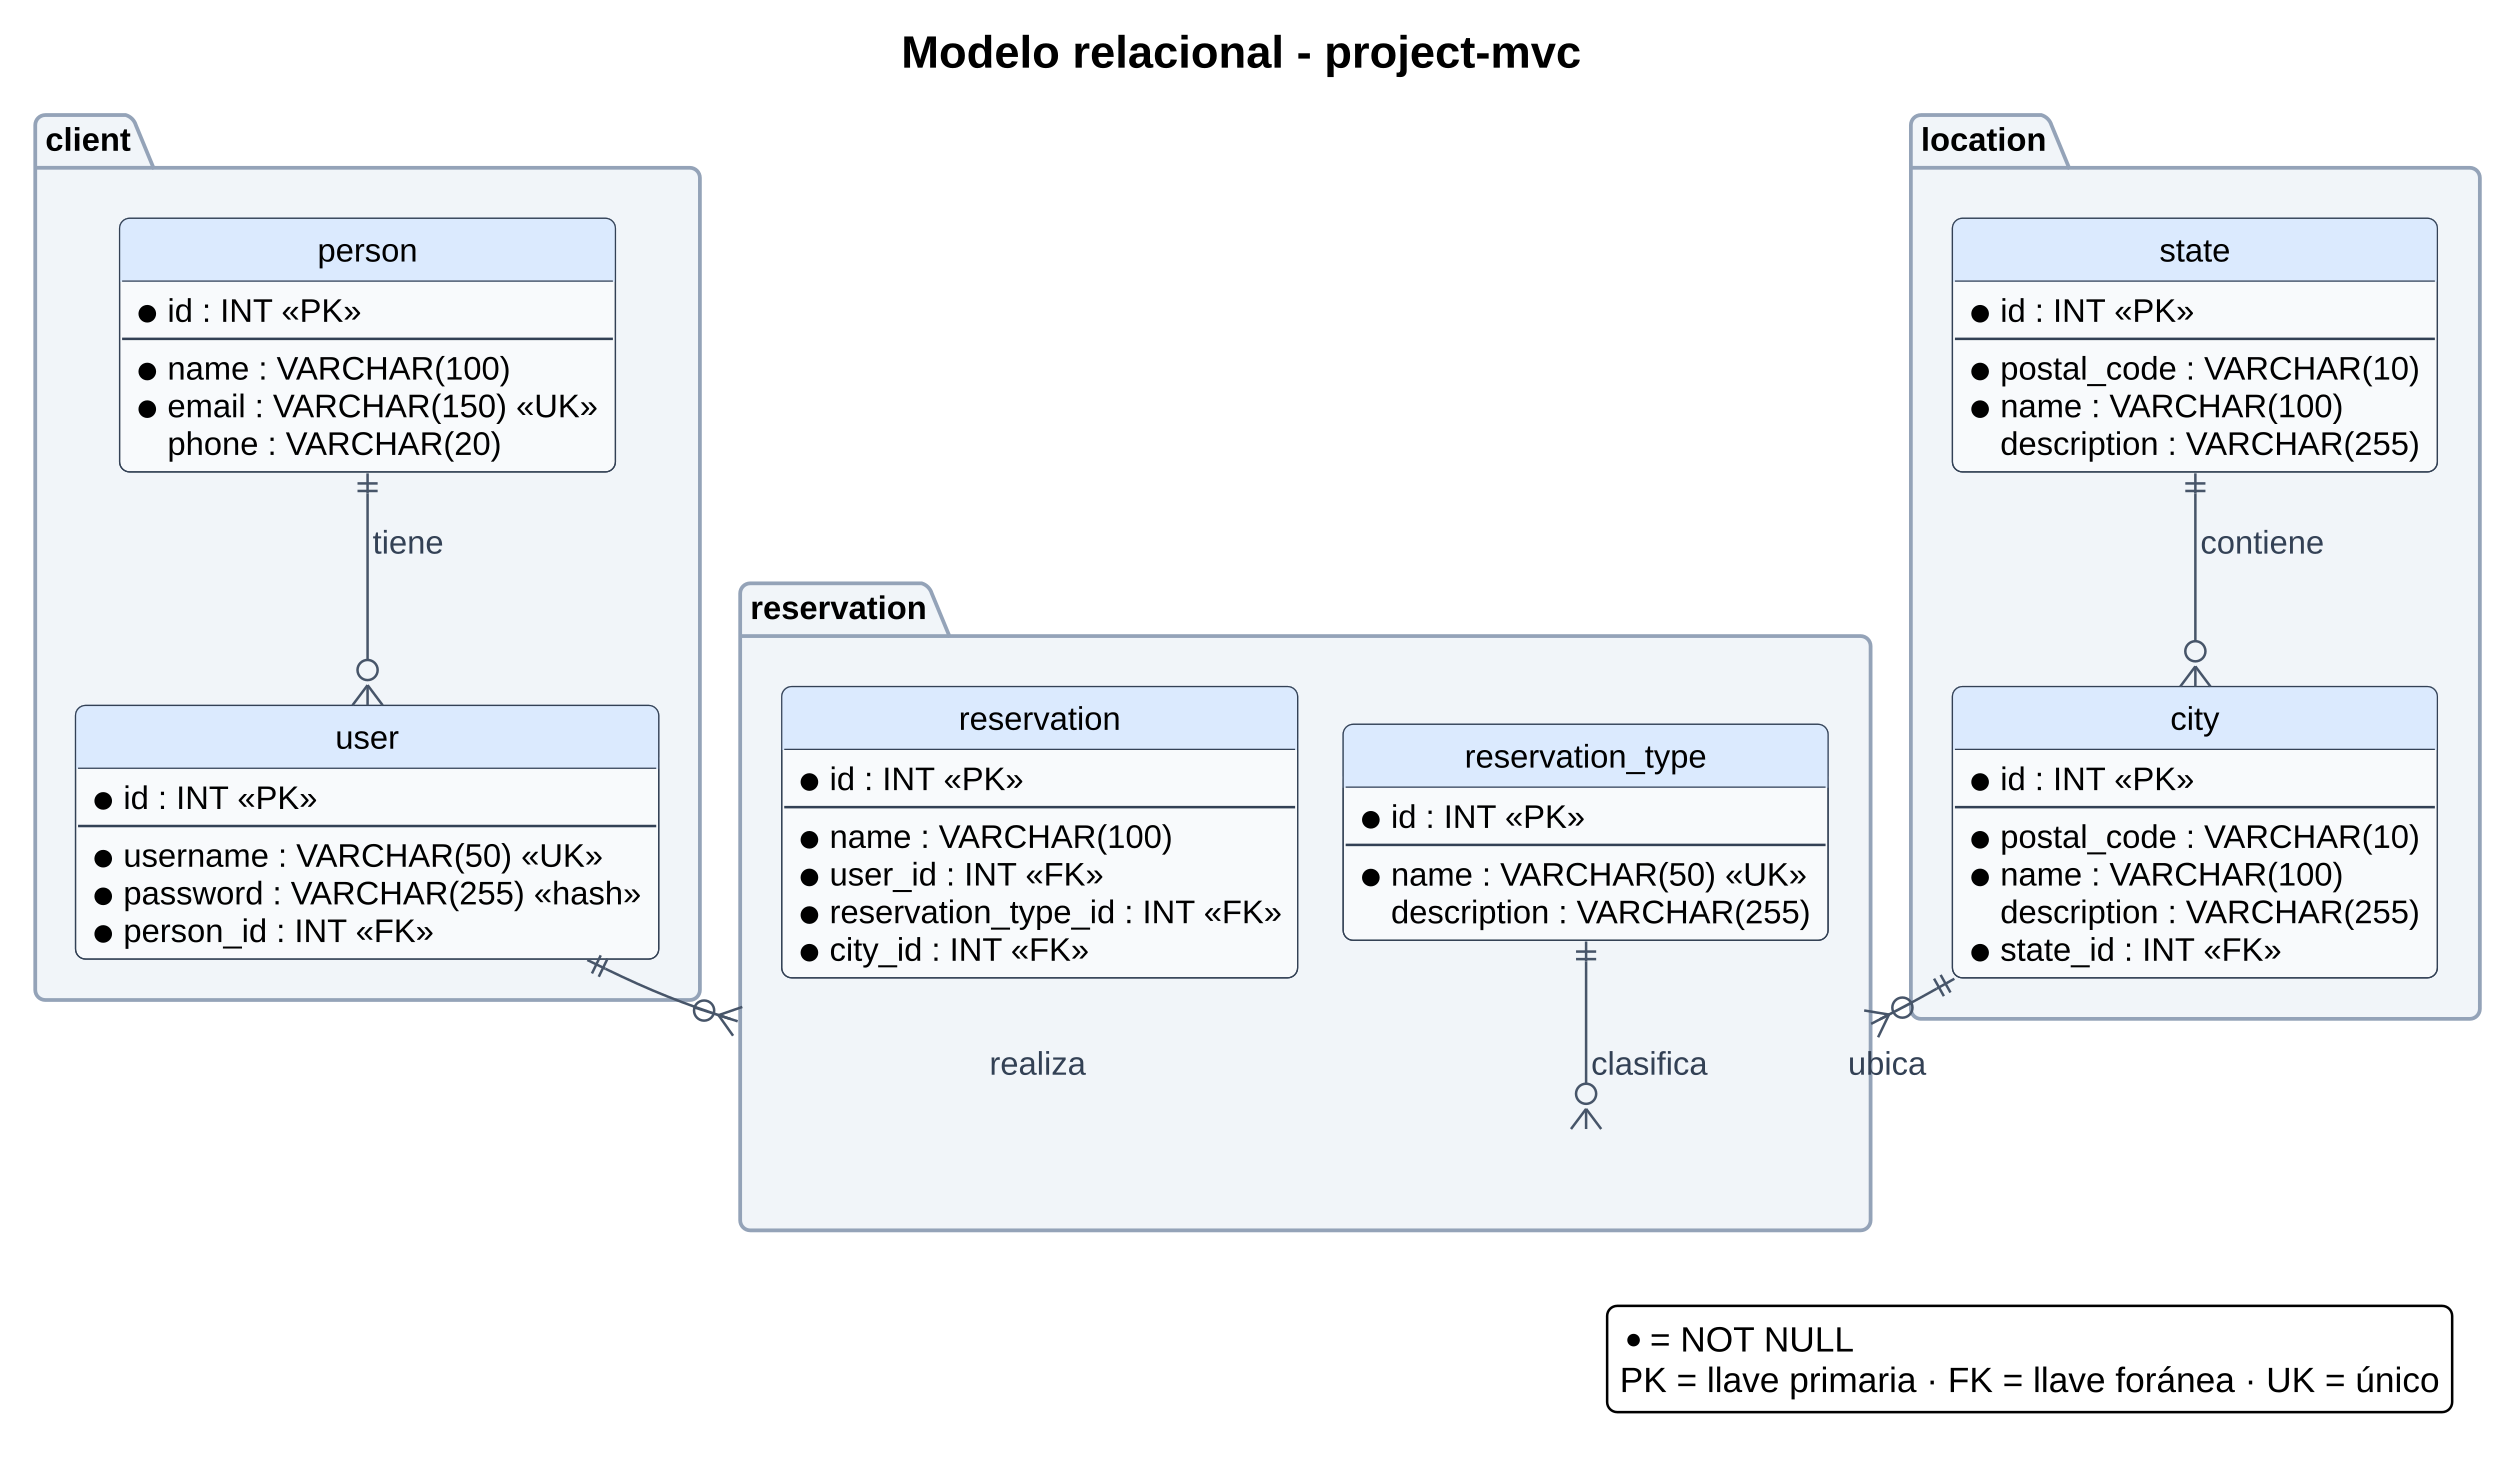
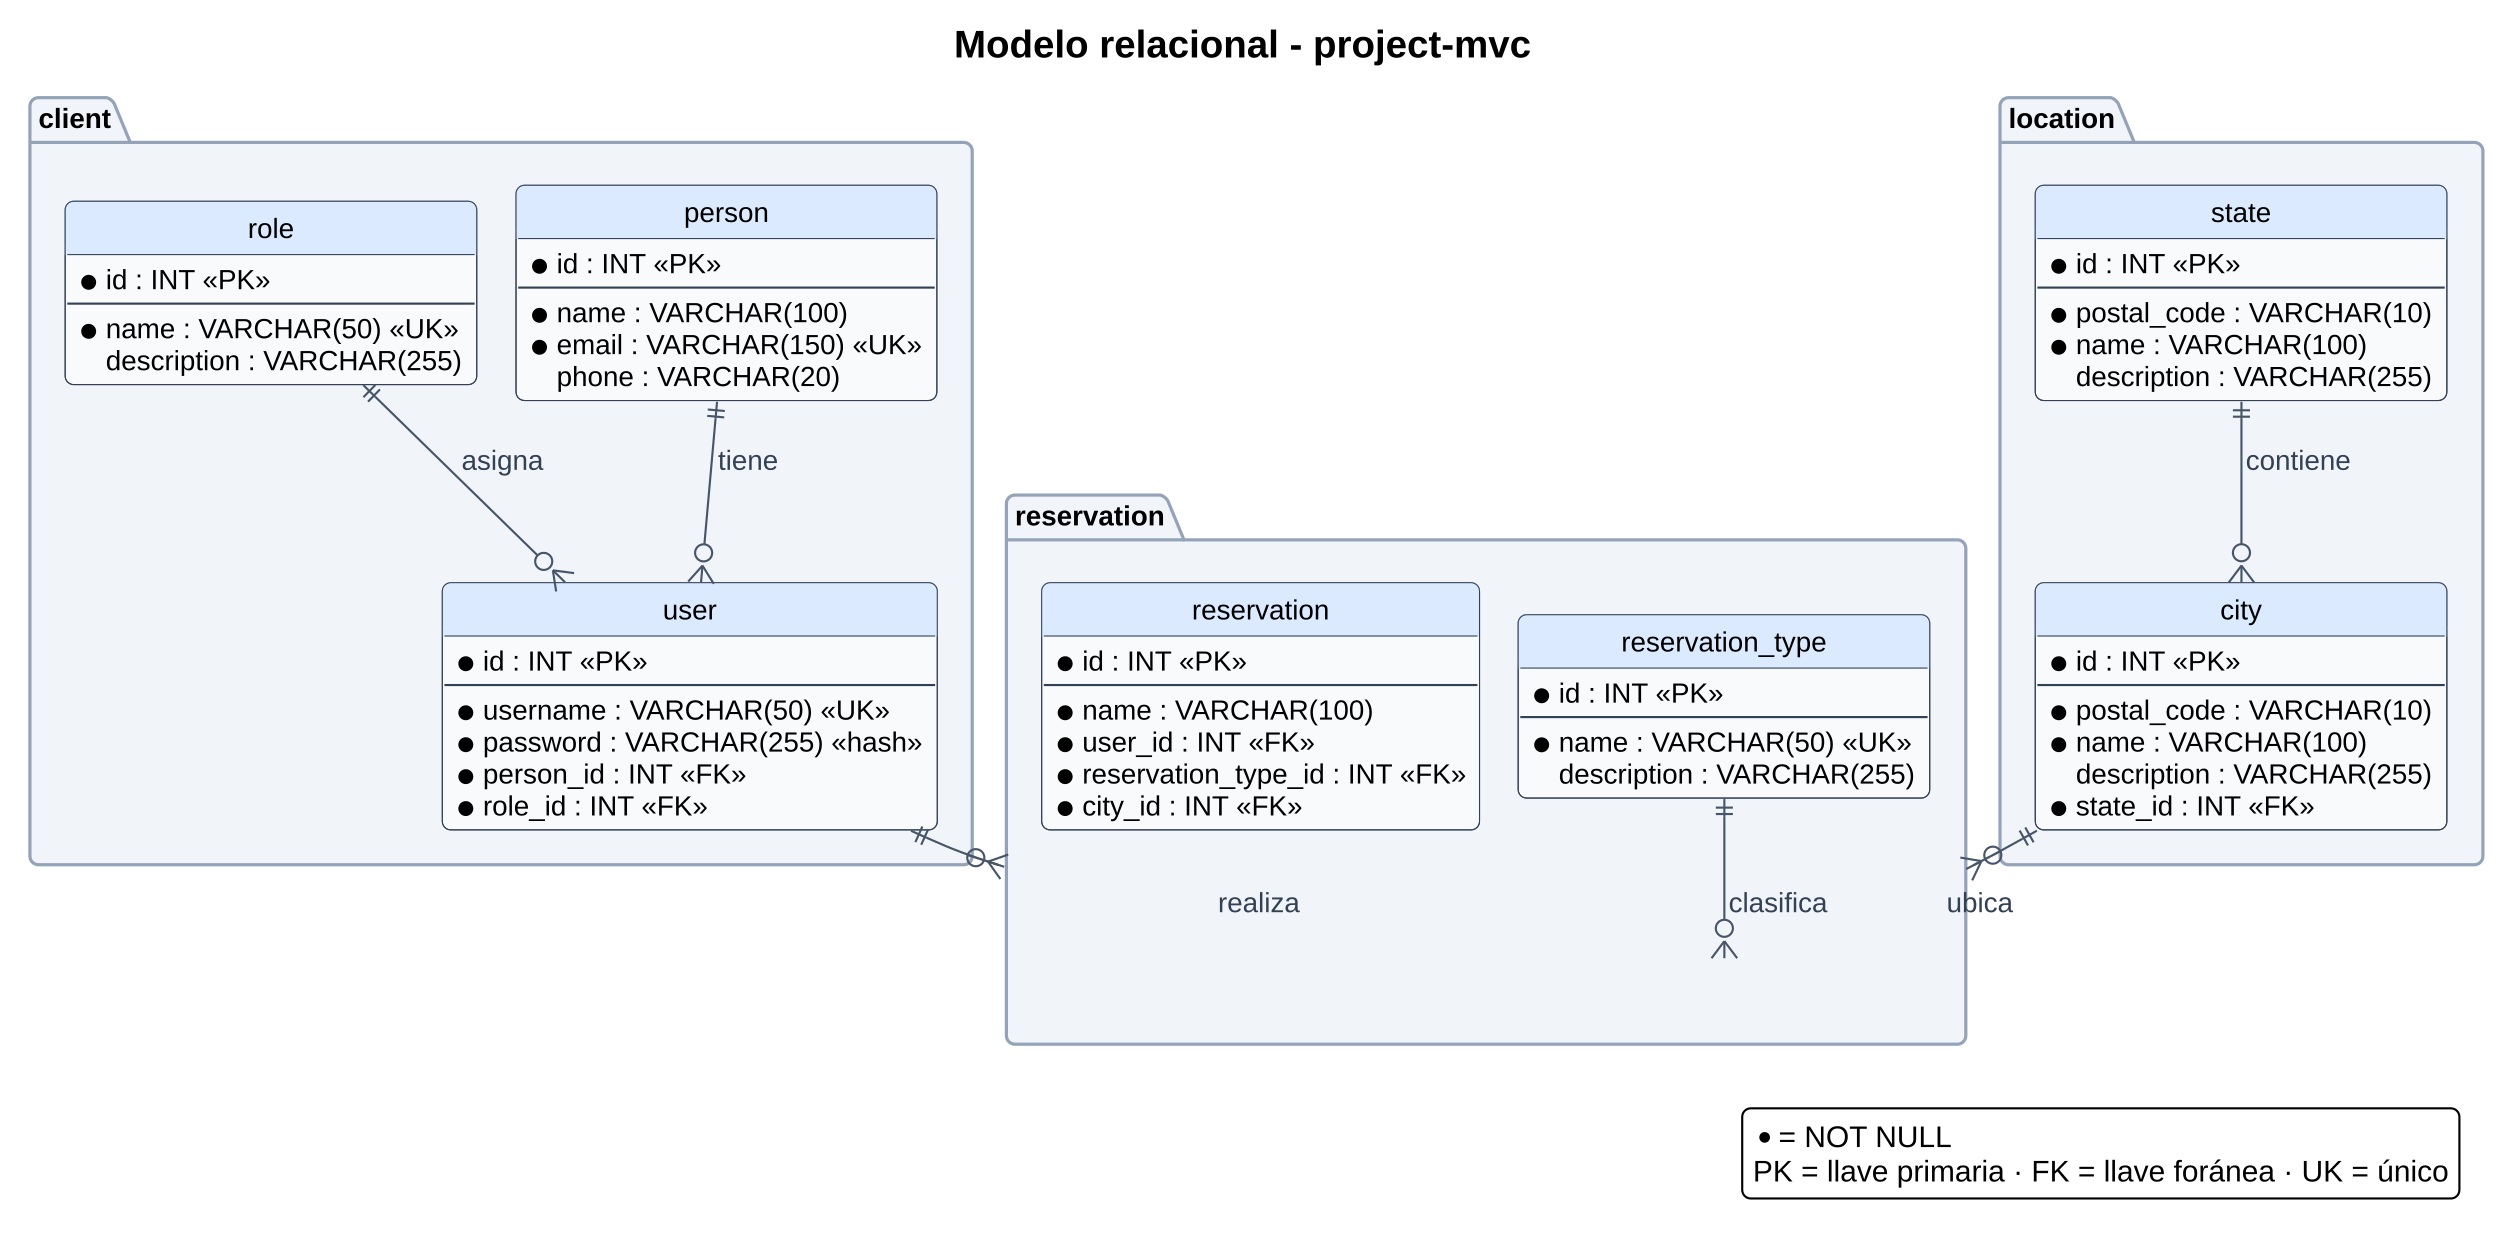
- <svg xmlns="http://www.w3.org/2000/svg" version="1.1" data-diagram-type="CLASS" style="width:993px;height:579px;background:#FFFFFF;" width="993px" height="579px" viewBox="0 0 993 579" zoomAndPan="magnify" preserveAspectRatio="none" contentStyleType="text/css">
+ <svg xmlns="http://www.w3.org/2000/svg" version="1.1" data-diagram-type="CLASS" style="width:1170px;height:579px;background:#FFFFFF;" width="1170px" height="579px" viewBox="0 0 1170 579" zoomAndPan="magnify" preserveAspectRatio="none" contentStyleType="text/css">
  <defs />
  <g font-family="sans-serif" lengthAdjust="spacing">
    <g class="title" data-source-line="2">
-       <text x="357.969" y="26.884" fill="#000" font-size="18" textLength="270.062" font-weight="700" font-family="Arial">Modelo relacional - project-mvc</text>
+       <text x="446.469" y="26.884" fill="#000" font-size="18" textLength="270.062" font-weight="700" font-family="Arial">Modelo relacional - project-mvc</text>
    </g>
    <g class="cluster" data-qualified-name="client" id="ent0001" data-source-line="6">
-       <path d="M18,45.698 L49.954,45.698 A6,6 0 0 1 53.954,49.698 L60.954,66.647 L274,66.647 A4,4 0 0 1 278,70.647 L278,393.198 A4,4 0 0 1 274,397.198 L18,397.198 A4,4 0 0 1 14,393.198 L14,49.698 A4,4 0 0 1 18,45.698" style="stroke:#94A3B8;stroke-width:1.5;" fill="#F1F5F9" />
+       <path d="M18,45.698 L49.954,45.698 A6,6 0 0 1 53.954,49.698 L60.954,66.647 L451,66.647 A4,4 0 0 1 455,70.647 L455,400.698 A4,4 0 0 1 451,404.698 L18,404.698 A4,4 0 0 1 14,400.698 L14,49.698 A4,4 0 0 1 18,45.698" style="stroke:#94A3B8;stroke-width:1.5;" fill="#F1F5F9" />
      <line x1="14" y1="66.647" x2="60.954" y2="66.647" style="stroke:#94A3B8;stroke-width:1.5;" />
      <text x="18" y="59.892" fill="#000" font-size="13" textLength="33.954" font-weight="700" font-family="Arial">client</text>
    </g>
-     <g class="cluster" data-qualified-name="reservation" id="ent0004" data-source-line="24">
-       <path d="M298,231.698 L366.091,231.698 A6,6 0 0 1 370.091,235.698 L377.091,252.647 L739,252.647 A4,4 0 0 1 743,256.647 L743,484.698 A4,4 0 0 1 739,488.698 L298,488.698 A4,4 0 0 1 294,484.698 L294,235.698 A4,4 0 0 1 298,231.698" style="stroke:#94A3B8;stroke-width:1.5;" fill="#F1F5F9" />
-       <line x1="294" y1="252.647" x2="377.091" y2="252.647" style="stroke:#94A3B8;stroke-width:1.5;" />
-       <text x="298" y="245.892" fill="#000" font-size="13" textLength="70.091" font-weight="700" font-family="Arial">reservation</text>
-     </g>
-     <g class="cluster" data-qualified-name="location" id="ent0007" data-source-line="42">
-       <path d="M763,45.698 L810.835,45.698 A6,6 0 0 1 814.835,49.698 L821.835,66.647 L981,66.647 A4,4 0 0 1 985,70.647 L985,400.698 A4,4 0 0 1 981,404.698 L763,404.698 A4,4 0 0 1 759,400.698 L759,49.698 A4,4 0 0 1 763,45.698" style="stroke:#94A3B8;stroke-width:1.5;" fill="#F1F5F9" />
-       <line x1="759" y1="66.647" x2="821.835" y2="66.647" style="stroke:#94A3B8;stroke-width:1.5;" />
-       <text x="763" y="59.892" fill="#000" font-size="13" textLength="49.835" font-weight="700" font-family="Arial">location</text>
+     <g class="cluster" data-qualified-name="reservation" id="ent0005" data-source-line="32">
+       <path d="M475,231.698 L543.091,231.698 A6,6 0 0 1 547.091,235.698 L554.091,252.647 L916,252.647 A4,4 0 0 1 920,256.647 L920,484.698 A4,4 0 0 1 916,488.698 L475,488.698 A4,4 0 0 1 471,484.698 L471,235.698 A4,4 0 0 1 475,231.698" style="stroke:#94A3B8;stroke-width:1.5;" fill="#F1F5F9" />
+       <line x1="471" y1="252.647" x2="554.091" y2="252.647" style="stroke:#94A3B8;stroke-width:1.5;" />
+       <text x="475" y="245.892" fill="#000" font-size="13" textLength="70.091" font-weight="700" font-family="Arial">reservation</text>
+     </g>
+     <g class="cluster" data-qualified-name="location" id="ent0008" data-source-line="50">
+       <path d="M940,45.698 L987.835,45.698 A6,6 0 0 1 991.835,49.698 L998.835,66.647 L1158,66.647 A4,4 0 0 1 1162,70.647 L1162,400.698 A4,4 0 0 1 1158,404.698 L940,404.698 A4,4 0 0 1 936,400.698 L936,49.698 A4,4 0 0 1 940,45.698" style="stroke:#94A3B8;stroke-width:1.5;" fill="#F1F5F9" />
+       <line x1="936" y1="66.647" x2="998.835" y2="66.647" style="stroke:#94A3B8;stroke-width:1.5;" />
+       <text x="940" y="59.892" fill="#000" font-size="13" textLength="49.835" font-weight="700" font-family="Arial">location</text>
    </g>
    <g class="entity" data-qualified-name="client.person" id="ent0002" data-source-line="7">
-       <rect x="47.5" y="86.698" width="196.945" height="100.744" fill="#F8FAFC" style="stroke:#334155;stroke-width:0.5;" rx="4" ry="4" />
-       <rect x="47.5" y="86.698" width="196.945" height="24.949" fill="#DBEAFE" style="stroke:#DBEAFE;stroke-width:0.5;" rx="4" ry="4" />
-       <rect x="47.5" y="107.647" width="196.945" height="4" fill="#DBEAFE" style="stroke:#DBEAFE;stroke-width:0.5;" />
-       <rect x="47.5" y="86.698" width="196.945" height="100.744" fill="none" style="stroke:#334155;stroke-width:0.5;" rx="4" ry="4" />
-       <text x="126.098" y="103.892" fill="#000" font-size="13" textLength="39.749" font-family="Arial">person</text>
-       <line x1="48.5" y1="111.647" x2="243.445" y2="111.647" style="stroke:#334155;stroke-width:0.5;" />
-       <g data-visibility-modifier="IE_MANDATORY">
-         <ellipse cx="58.5" cy="124.621" rx="3" ry="3" fill="#000" style="stroke:#000;stroke-width:1;" />
-       </g>
-       <text x="66.5" y="127.841" fill="#000" font-size="13" textLength="77.308" font-family="Arial">id : INT «PK»</text>
-       <line x1="48.5" y1="134.596" x2="243.445" y2="134.596" style="stroke:#334155;stroke-width:1;" />
-       <g data-visibility-modifier="IE_MANDATORY">
-         <ellipse cx="58.5" cy="147.57" rx="3" ry="3" fill="#000" style="stroke:#000;stroke-width:1;" />
-       </g>
-       <text x="66.5" y="150.79" fill="#000" font-size="13" textLength="137.268" font-family="Arial">name : VARCHAR(100)</text>
-       <g data-visibility-modifier="IE_MANDATORY">
-         <ellipse cx="58.5" cy="162.519" rx="3" ry="3" fill="#000" style="stroke:#000;stroke-width:1;" />
-       </g>
-       <text x="66.5" y="165.738" fill="#000" font-size="13" textLength="171.945" font-family="Arial">email : VARCHAR(150) «UK»</text>
-       <text x="66.5" y="180.687" fill="#000" font-size="13" textLength="133.669" font-family="Arial">phone : VARCHAR(20)</text>
-     </g>
-     <g class="entity" data-qualified-name="client.user" id="ent0003" data-source-line="15">
-       <rect x="30" y="280.198" width="231.648" height="100.744" fill="#F8FAFC" style="stroke:#334155;stroke-width:0.5;" rx="4" ry="4" />
-       <rect x="30" y="280.198" width="231.648" height="24.949" fill="#DBEAFE" style="stroke:#DBEAFE;stroke-width:0.5;" rx="4" ry="4" />
-       <rect x="30" y="301.147" width="231.648" height="4" fill="#DBEAFE" style="stroke:#DBEAFE;stroke-width:0.5;" />
-       <rect x="30" y="280.198" width="231.648" height="100.744" fill="none" style="stroke:#334155;stroke-width:0.5;" rx="4" ry="4" />
-       <text x="133.179" y="297.392" fill="#000" font-size="13" textLength="25.289" font-family="Arial">user</text>
-       <line x1="31" y1="305.147" x2="260.648" y2="305.147" style="stroke:#334155;stroke-width:0.5;" />
-       <g data-visibility-modifier="IE_MANDATORY">
-         <ellipse cx="41" cy="318.121" rx="3" ry="3" fill="#000" style="stroke:#000;stroke-width:1;" />
-       </g>
-       <text x="49" y="321.341" fill="#000" font-size="13" textLength="77.308" font-family="Arial">id : INT «PK»</text>
-       <line x1="31" y1="328.096" x2="260.648" y2="328.096" style="stroke:#334155;stroke-width:1;" />
-       <g data-visibility-modifier="IE_MANDATORY">
-         <ellipse cx="41" cy="341.07" rx="3" ry="3" fill="#000" style="stroke:#000;stroke-width:1;" />
-       </g>
-       <text x="49" y="344.29" fill="#000" font-size="13" textLength="191.458" font-family="Arial">username : VARCHAR(50) «UK»</text>
-       <g data-visibility-modifier="IE_MANDATORY">
-         <ellipse cx="41" cy="356.019" rx="3" ry="3" fill="#000" style="stroke:#000;stroke-width:1;" />
-       </g>
-       <text x="49" y="359.238" fill="#000" font-size="13" textLength="206.648" font-family="Arial">password : VARCHAR(255) «hash»</text>
-       <g data-visibility-modifier="IE_MANDATORY">
-         <ellipse cx="41" cy="370.968" rx="3" ry="3" fill="#000" style="stroke:#000;stroke-width:1;" />
-       </g>
-       <text x="49" y="374.187" fill="#000" font-size="13" textLength="123.557" font-family="Arial">person_id : INT «FK»</text>
-     </g>
-     <g class="entity" data-qualified-name="reservation.reservation_type" id="ent0005" data-source-line="25">
-       <rect x="533.5" y="287.698" width="192.616" height="85.795" fill="#F8FAFC" style="stroke:#334155;stroke-width:0.5;" rx="4" ry="4" />
-       <rect x="533.5" y="287.698" width="192.616" height="24.949" fill="#DBEAFE" style="stroke:#DBEAFE;stroke-width:0.5;" rx="4" ry="4" />
-       <rect x="533.5" y="308.647" width="192.616" height="4" fill="#DBEAFE" style="stroke:#DBEAFE;stroke-width:0.5;" />
-       <rect x="533.5" y="287.698" width="192.616" height="85.795" fill="none" style="stroke:#334155;stroke-width:0.5;" rx="4" ry="4" />
-       <text x="581.753" y="304.892" fill="#000" font-size="13" textLength="96.11" font-family="Arial">reservation_type</text>
-       <line x1="534.5" y1="312.647" x2="725.116" y2="312.647" style="stroke:#334155;stroke-width:0.5;" />
-       <g data-visibility-modifier="IE_MANDATORY">
-         <ellipse cx="544.5" cy="325.621" rx="3" ry="3" fill="#000" style="stroke:#000;stroke-width:1;" />
-       </g>
-       <text x="552.5" y="328.841" fill="#000" font-size="13" textLength="77.308" font-family="Arial">id : INT «PK»</text>
-       <line x1="534.5" y1="335.596" x2="725.116" y2="335.596" style="stroke:#334155;stroke-width:1;" />
-       <g data-visibility-modifier="IE_MANDATORY">
-         <ellipse cx="544.5" cy="348.57" rx="3" ry="3" fill="#000" style="stroke:#000;stroke-width:1;" />
-       </g>
-       <text x="552.5" y="351.79" fill="#000" font-size="13" textLength="166.169" font-family="Arial">name : VARCHAR(50) «UK»</text>
-       <text x="552.5" y="366.738" fill="#000" font-size="13" textLength="167.616" font-family="Arial">description : VARCHAR(255)</text>
-     </g>
-     <g class="entity" data-qualified-name="reservation.reservation" id="ent0006" data-source-line="32">
-       <rect x="310.5" y="272.698" width="204.918" height="115.692" fill="#F8FAFC" style="stroke:#334155;stroke-width:0.5;" rx="4" ry="4" />
-       <rect x="310.5" y="272.698" width="204.918" height="24.949" fill="#DBEAFE" style="stroke:#DBEAFE;stroke-width:0.5;" rx="4" ry="4" />
-       <rect x="310.5" y="293.647" width="204.918" height="4" fill="#DBEAFE" style="stroke:#DBEAFE;stroke-width:0.5;" />
-       <rect x="310.5" y="272.698" width="204.918" height="115.692" fill="none" style="stroke:#334155;stroke-width:0.5;" rx="4" ry="4" />
-       <text x="380.805" y="289.892" fill="#000" font-size="13" textLength="64.308" font-family="Arial">reservation</text>
-       <line x1="311.5" y1="297.647" x2="514.418" y2="297.647" style="stroke:#334155;stroke-width:0.5;" />
-       <g data-visibility-modifier="IE_MANDATORY">
-         <ellipse cx="321.5" cy="310.621" rx="3" ry="3" fill="#000" style="stroke:#000;stroke-width:1;" />
-       </g>
-       <text x="329.5" y="313.841" fill="#000" font-size="13" textLength="77.308" font-family="Arial">id : INT «PK»</text>
-       <line x1="311.5" y1="320.596" x2="514.418" y2="320.596" style="stroke:#334155;stroke-width:1;" />
-       <g data-visibility-modifier="IE_MANDATORY">
-         <ellipse cx="321.5" cy="333.57" rx="3" ry="3" fill="#000" style="stroke:#000;stroke-width:1;" />
-       </g>
-       <text x="329.5" y="336.79" fill="#000" font-size="13" textLength="137.268" font-family="Arial">name : VARCHAR(100)</text>
-       <g data-visibility-modifier="IE_MANDATORY">
-         <ellipse cx="321.5" cy="348.519" rx="3" ry="3" fill="#000" style="stroke:#000;stroke-width:1;" />
-       </g>
-       <text x="329.5" y="351.738" fill="#000" font-size="13" textLength="109.097" font-family="Arial">user_id : INT «FK»</text>
-       <g data-visibility-modifier="IE_MANDATORY">
-         <ellipse cx="321.5" cy="363.468" rx="3" ry="3" fill="#000" style="stroke:#000;stroke-width:1;" />
-       </g>
-       <text x="329.5" y="366.687" fill="#000" font-size="13" textLength="179.918" font-family="Arial">reservation_type_id : INT «FK»</text>
-       <g data-visibility-modifier="IE_MANDATORY">
-         <ellipse cx="321.5" cy="378.416" rx="3" ry="3" fill="#000" style="stroke:#000;stroke-width:1;" />
-       </g>
-       <text x="329.5" y="381.636" fill="#000" font-size="13" textLength="103.308" font-family="Arial">city_id : INT «FK»</text>
-     </g>
-     <g class="entity" data-qualified-name="location.state" id="ent0008" data-source-line="43">
-       <rect x="775.5" y="86.698" width="192.629" height="100.744" fill="#F8FAFC" style="stroke:#334155;stroke-width:0.5;" rx="4" ry="4" />
-       <rect x="775.5" y="86.698" width="192.629" height="24.949" fill="#DBEAFE" style="stroke:#DBEAFE;stroke-width:0.5;" rx="4" ry="4" />
-       <rect x="775.5" y="107.647" width="192.629" height="4" fill="#DBEAFE" style="stroke:#DBEAFE;stroke-width:0.5;" />
-       <rect x="775.5" y="86.698" width="192.629" height="100.744" fill="none" style="stroke:#334155;stroke-width:0.5;" rx="4" ry="4" />
-       <text x="857.723" y="103.892" fill="#000" font-size="13" textLength="28.184" font-family="Arial">state</text>
-       <line x1="776.5" y1="111.647" x2="967.129" y2="111.647" style="stroke:#334155;stroke-width:0.5;" />
-       <g data-visibility-modifier="IE_MANDATORY">
-         <ellipse cx="786.5" cy="124.621" rx="3" ry="3" fill="#000" style="stroke:#000;stroke-width:1;" />
-       </g>
-       <text x="794.5" y="127.841" fill="#000" font-size="13" textLength="77.308" font-family="Arial">id : INT «PK»</text>
-       <line x1="776.5" y1="134.596" x2="967.129" y2="134.596" style="stroke:#334155;stroke-width:1;" />
-       <g data-visibility-modifier="IE_MANDATORY">
-         <ellipse cx="786.5" cy="147.57" rx="3" ry="3" fill="#000" style="stroke:#000;stroke-width:1;" />
-       </g>
-       <text x="794.5" y="150.79" fill="#000" font-size="13" textLength="167.629" font-family="Arial">postal_code : VARCHAR(10)</text>
-       <g data-visibility-modifier="IE_MANDATORY">
-         <ellipse cx="786.5" cy="162.519" rx="3" ry="3" fill="#000" style="stroke:#000;stroke-width:1;" />
-       </g>
-       <text x="794.5" y="165.738" fill="#000" font-size="13" textLength="137.268" font-family="Arial">name : VARCHAR(100)</text>
-       <text x="794.5" y="180.687" fill="#000" font-size="13" textLength="167.616" font-family="Arial">description : VARCHAR(255)</text>
-     </g>
-     <g class="entity" data-qualified-name="location.city" id="ent0009" data-source-line="51">
-       <rect x="775.5" y="272.698" width="192.629" height="115.692" fill="#F8FAFC" style="stroke:#334155;stroke-width:0.5;" rx="4" ry="4" />
-       <rect x="775.5" y="272.698" width="192.629" height="24.949" fill="#DBEAFE" style="stroke:#DBEAFE;stroke-width:0.5;" rx="4" ry="4" />
-       <rect x="775.5" y="293.647" width="192.629" height="4" fill="#DBEAFE" style="stroke:#DBEAFE;stroke-width:0.5;" />
-       <rect x="775.5" y="272.698" width="192.629" height="115.692" fill="none" style="stroke:#334155;stroke-width:0.5;" rx="4" ry="4" />
-       <text x="862.064" y="289.892" fill="#000" font-size="13" textLength="19.5" font-family="Arial">city</text>
-       <line x1="776.5" y1="297.647" x2="967.129" y2="297.647" style="stroke:#334155;stroke-width:0.5;" />
-       <g data-visibility-modifier="IE_MANDATORY">
-         <ellipse cx="786.5" cy="310.621" rx="3" ry="3" fill="#000" style="stroke:#000;stroke-width:1;" />
-       </g>
-       <text x="794.5" y="313.841" fill="#000" font-size="13" textLength="77.308" font-family="Arial">id : INT «PK»</text>
-       <line x1="776.5" y1="320.596" x2="967.129" y2="320.596" style="stroke:#334155;stroke-width:1;" />
-       <g data-visibility-modifier="IE_MANDATORY">
-         <ellipse cx="786.5" cy="333.57" rx="3" ry="3" fill="#000" style="stroke:#000;stroke-width:1;" />
-       </g>
-       <text x="794.5" y="336.79" fill="#000" font-size="13" textLength="167.629" font-family="Arial">postal_code : VARCHAR(10)</text>
-       <g data-visibility-modifier="IE_MANDATORY">
-         <ellipse cx="786.5" cy="348.519" rx="3" ry="3" fill="#000" style="stroke:#000;stroke-width:1;" />
-       </g>
-       <text x="794.5" y="351.738" fill="#000" font-size="13" textLength="137.268" font-family="Arial">name : VARCHAR(100)</text>
-       <text x="794.5" y="366.687" fill="#000" font-size="13" textLength="167.616" font-family="Arial">description : VARCHAR(255)</text>
-       <g data-visibility-modifier="IE_MANDATORY">
-         <ellipse cx="786.5" cy="378.416" rx="3" ry="3" fill="#000" style="stroke:#000;stroke-width:1;" />
-       </g>
-       <text x="794.5" y="381.636" fill="#000" font-size="13" textLength="111.992" font-family="Arial">state_id : INT «FK»</text>
-     </g>
-     <g class="link" data-entity-1="ent0002" data-entity-2="ent0003" id="lnk10" data-link-type="crowfoot">
-       <line x1="142" y1="192.013" x2="150" y2="192.013" style="stroke:#475569;stroke-width:1;" />
-       <line x1="142" y1="195.013" x2="150" y2="195.013" style="stroke:#475569;stroke-width:1;" />
-       <line x1="146" y1="196.013" x2="146" y2="188.013" style="stroke:#475569;stroke-width:1;" />
-       <line x1="146" y1="272.133" x2="152" y2="280.133" style="stroke:#475569;stroke-width:1;" />
-       <line x1="146" y1="272.133" x2="140" y2="280.133" style="stroke:#475569;stroke-width:1;" />
-       <line x1="146" y1="272.133" x2="146" y2="280.133" style="stroke:#475569;stroke-width:1;" />
-       <ellipse cx="146" cy="266.133" rx="4" ry="4" fill="none" style="stroke:#475569;stroke-width:1;" />
-       <path d="M146,196.013 C146,224.383 146,233.804 146,262.133" style="stroke:#475569;stroke-width:1;" fill="none" />
-       <text x="148" y="219.892" fill="#334155" font-size="13" textLength="28.19" font-family="Arial">tiene</text>
-     </g>
-     <g class="link" data-entity-1="ent0003" data-entity-2="ent0004" id="lnk11" data-link-type="crowfoot">
-       <line x1="235.126" y1="386.658" x2="238.612" y2="379.457" style="stroke:#475569;stroke-width:1;" />
-       <line x1="237.826" y1="387.965" x2="241.312" y2="380.765" style="stroke:#475569;stroke-width:1;" />
-       <line x1="240.469" y1="384.801" x2="233.269" y2="381.314" style="stroke:#475569;stroke-width:1;" />
-       <line x1="285.387" y1="403.228" x2="294.836" y2="399.955" style="stroke:#475569;stroke-width:1;" />
-       <line x1="285.387" y1="403.228" x2="291.174" y2="411.383" style="stroke:#475569;stroke-width:1;" />
-       <line x1="285.387" y1="403.228" x2="293.005" y2="405.669" style="stroke:#475569;stroke-width:1;" />
-       <ellipse cx="279.673" cy="401.397" rx="4" ry="4" fill="none" style="stroke:#475569;stroke-width:1;" />
-       <path d="M240.469,384.801 C258.775,393.664 271.077,398.537 290,404.698 C290.999,405.024 274.86,399.855 275.864,400.177" style="stroke:#475569;stroke-width:1;" fill="none" />
-       <text x="393" y="426.892" fill="#334155" font-size="13" textLength="38.295" font-family="Arial">realiza</text>
-     </g>
-     <g class="link" data-entity-1="ent0005" data-entity-2="ent0004" id="lnk12" data-link-type="crowfoot">
-       <line x1="626" y1="377.965" x2="634" y2="377.965" style="stroke:#475569;stroke-width:1;" />
-       <line x1="626" y1="380.965" x2="634" y2="380.965" style="stroke:#475569;stroke-width:1;" />
-       <line x1="630" y1="381.965" x2="630" y2="373.965" style="stroke:#475569;stroke-width:1;" />
-       <line x1="630" y1="440.448" x2="636" y2="448.448" style="stroke:#475569;stroke-width:1;" />
-       <line x1="630" y1="440.448" x2="624" y2="448.448" style="stroke:#475569;stroke-width:1;" />
-       <line x1="630" y1="440.448" x2="630" y2="448.448" style="stroke:#475569;stroke-width:1;" />
-       <ellipse cx="630" cy="434.448" rx="4" ry="4" fill="none" style="stroke:#475569;stroke-width:1;" />
-       <path d="M630,381.965 C630,408.18 630,413.915 630,430.448" style="stroke:#475569;stroke-width:1;" fill="none" />
-       <text x="632" y="426.892" fill="#334155" font-size="13" textLength="46.236" font-family="Arial">clasifica</text>
-     </g>
-     <g class="link" data-entity-1="ent0008" data-entity-2="ent0009" id="lnk13" data-link-type="crowfoot">
-       <line x1="868" y1="192.013" x2="876" y2="192.013" style="stroke:#475569;stroke-width:1;" />
-       <line x1="868" y1="195.013" x2="876" y2="195.013" style="stroke:#475569;stroke-width:1;" />
-       <line x1="872" y1="196.013" x2="872" y2="188.013" style="stroke:#475569;stroke-width:1;" />
-       <line x1="872" y1="264.682" x2="878" y2="272.682" style="stroke:#475569;stroke-width:1;" />
-       <line x1="872" y1="264.682" x2="866" y2="272.682" style="stroke:#475569;stroke-width:1;" />
-       <line x1="872" y1="264.682" x2="872" y2="272.682" style="stroke:#475569;stroke-width:1;" />
-       <ellipse cx="872" cy="258.682" rx="4" ry="4" fill="none" style="stroke:#475569;stroke-width:1;" />
-       <path d="M872,196.013 C872,221.945 872,227.768 872,254.682" style="stroke:#475569;stroke-width:1;" fill="none" />
-       <text x="874" y="219.892" fill="#334155" font-size="13" textLength="49.15" font-family="Arial">contiene</text>
-     </g>
-     <g class="link" data-entity-1="ent0009" data-entity-2="ent0004" id="lnk14" data-link-type="crowfoot">
-       <line x1="770.815" y1="387.235" x2="774.727" y2="394.213" style="stroke:#475569;stroke-width:1;" />
-       <line x1="768.198" y1="388.702" x2="772.11" y2="395.68" style="stroke:#475569;stroke-width:1;" />
-       <line x1="769.282" y1="392.68" x2="776.26" y2="388.768" style="stroke:#475569;stroke-width:1;" />
-       <line x1="750.31" y1="402.99" x2="745.978" y2="412.003" style="stroke:#475569;stroke-width:1;" />
-       <line x1="750.31" y1="402.99" x2="740.444" y2="401.354" style="stroke:#475569;stroke-width:1;" />
-       <line x1="750.31" y1="402.99" x2="743.211" y2="406.678" style="stroke:#475569;stroke-width:1;" />
-       <ellipse cx="755.634" cy="400.223" rx="4" ry="4" fill="none" style="stroke:#475569;stroke-width:1;" />
-       <path d="M769.282,392.68 C759.465,398.183 756.565,399.67 747,404.698 C745.746,405.358 760.455,397.718 759.183,398.379" style="stroke:#475569;stroke-width:1;" fill="none" />
-       <text x="734" y="426.892" fill="#334155" font-size="13" textLength="31.078" font-family="Arial">ubica</text>
-     </g>
-     <g class="legend" data-source-line="67">
-       <rect x="638.356" y="518.698" width="335.644" height="42.197" fill="none" style="stroke:#000;stroke-width:1;" rx="4" ry="4" />
-       <ellipse cx="648.856" cy="532.297" rx="2.5" ry="2.5" fill="#000" />
-       <text x="655.356" y="536.83" fill="#000" font-size="14" textLength="81.3" font-family="Arial">= NOT NULL</text>
-       <text x="643.356" y="552.929" fill="#000" font-size="14" textLength="325.644" font-family="Arial">PK = llave primaria · FK = llave foránea · UK = único</text>
+       <rect x="241.5" y="86.698" width="196.945" height="100.744" fill="#F8FAFC" style="stroke:#334155;stroke-width:0.5;" rx="4" ry="4" />
+       <rect x="241.5" y="86.698" width="196.945" height="24.949" fill="#DBEAFE" style="stroke:#DBEAFE;stroke-width:0.5;" rx="4" ry="4" />
+       <rect x="241.5" y="107.647" width="196.945" height="4" fill="#DBEAFE" style="stroke:#DBEAFE;stroke-width:0.5;" />
+       <rect x="241.5" y="86.698" width="196.945" height="100.744" fill="none" style="stroke:#334155;stroke-width:0.5;" rx="4" ry="4" />
+       <text x="320.098" y="103.892" fill="#000" font-size="13" textLength="39.749" font-family="Arial">person</text>
+       <line x1="242.5" y1="111.647" x2="437.445" y2="111.647" style="stroke:#334155;stroke-width:0.5;" />
+       <g data-visibility-modifier="IE_MANDATORY">
+         <ellipse cx="252.5" cy="124.621" rx="3" ry="3" fill="#000" style="stroke:#000;stroke-width:1;" />
+       </g>
+       <text x="260.5" y="127.841" fill="#000" font-size="13" textLength="77.308" font-family="Arial">id : INT «PK»</text>
+       <line x1="242.5" y1="134.596" x2="437.445" y2="134.596" style="stroke:#334155;stroke-width:1;" />
+       <g data-visibility-modifier="IE_MANDATORY">
+         <ellipse cx="252.5" cy="147.57" rx="3" ry="3" fill="#000" style="stroke:#000;stroke-width:1;" />
+       </g>
+       <text x="260.5" y="150.79" fill="#000" font-size="13" textLength="137.268" font-family="Arial">name : VARCHAR(100)</text>
+       <g data-visibility-modifier="IE_MANDATORY">
+         <ellipse cx="252.5" cy="162.519" rx="3" ry="3" fill="#000" style="stroke:#000;stroke-width:1;" />
+       </g>
+       <text x="260.5" y="165.738" fill="#000" font-size="13" textLength="171.945" font-family="Arial">email : VARCHAR(150) «UK»</text>
+       <text x="260.5" y="180.687" fill="#000" font-size="13" textLength="133.669" font-family="Arial">phone : VARCHAR(20)</text>
+     </g>
+     <g class="entity" data-qualified-name="client.role" id="ent0003" data-source-line="15">
+       <rect x="30.5" y="94.198" width="192.616" height="85.795" fill="#F8FAFC" style="stroke:#334155;stroke-width:0.5;" rx="4" ry="4" />
+       <rect x="30.5" y="94.198" width="192.616" height="24.949" fill="#DBEAFE" style="stroke:#DBEAFE;stroke-width:0.5;" rx="4" ry="4" />
+       <rect x="30.5" y="115.147" width="192.616" height="4" fill="#DBEAFE" style="stroke:#DBEAFE;stroke-width:0.5;" />
+       <rect x="30.5" y="94.198" width="192.616" height="85.795" fill="none" style="stroke:#334155;stroke-width:0.5;" rx="4" ry="4" />
+       <text x="115.969" y="111.392" fill="#000" font-size="13" textLength="21.677" font-family="Arial">role</text>
+       <line x1="31.5" y1="119.147" x2="222.116" y2="119.147" style="stroke:#334155;stroke-width:0.5;" />
+       <g data-visibility-modifier="IE_MANDATORY">
+         <ellipse cx="41.5" cy="132.121" rx="3" ry="3" fill="#000" style="stroke:#000;stroke-width:1;" />
+       </g>
+       <text x="49.5" y="135.341" fill="#000" font-size="13" textLength="77.308" font-family="Arial">id : INT «PK»</text>
+       <line x1="31.5" y1="142.096" x2="222.116" y2="142.096" style="stroke:#334155;stroke-width:1;" />
+       <g data-visibility-modifier="IE_MANDATORY">
+         <ellipse cx="41.5" cy="155.07" rx="3" ry="3" fill="#000" style="stroke:#000;stroke-width:1;" />
+       </g>
+       <text x="49.5" y="158.29" fill="#000" font-size="13" textLength="166.169" font-family="Arial">name : VARCHAR(50) «UK»</text>
+       <text x="49.5" y="173.238" fill="#000" font-size="13" textLength="167.616" font-family="Arial">description : VARCHAR(255)</text>
+     </g>
+     <g class="entity" data-qualified-name="client.user" id="ent0004" data-source-line="22">
+       <rect x="207" y="272.698" width="231.648" height="115.692" fill="#F8FAFC" style="stroke:#334155;stroke-width:0.5;" rx="4" ry="4" />
+       <rect x="207" y="272.698" width="231.648" height="24.949" fill="#DBEAFE" style="stroke:#DBEAFE;stroke-width:0.5;" rx="4" ry="4" />
+       <rect x="207" y="293.647" width="231.648" height="4" fill="#DBEAFE" style="stroke:#DBEAFE;stroke-width:0.5;" />
+       <rect x="207" y="272.698" width="231.648" height="115.692" fill="none" style="stroke:#334155;stroke-width:0.5;" rx="4" ry="4" />
+       <text x="310.179" y="289.892" fill="#000" font-size="13" textLength="25.289" font-family="Arial">user</text>
+       <line x1="208" y1="297.647" x2="437.648" y2="297.647" style="stroke:#334155;stroke-width:0.5;" />
+       <g data-visibility-modifier="IE_MANDATORY">
+         <ellipse cx="218" cy="310.621" rx="3" ry="3" fill="#000" style="stroke:#000;stroke-width:1;" />
+       </g>
+       <text x="226" y="313.841" fill="#000" font-size="13" textLength="77.308" font-family="Arial">id : INT «PK»</text>
+       <line x1="208" y1="320.596" x2="437.648" y2="320.596" style="stroke:#334155;stroke-width:1;" />
+       <g data-visibility-modifier="IE_MANDATORY">
+         <ellipse cx="218" cy="333.57" rx="3" ry="3" fill="#000" style="stroke:#000;stroke-width:1;" />
+       </g>
+       <text x="226" y="336.79" fill="#000" font-size="13" textLength="191.458" font-family="Arial">username : VARCHAR(50) «UK»</text>
+       <g data-visibility-modifier="IE_MANDATORY">
+         <ellipse cx="218" cy="348.519" rx="3" ry="3" fill="#000" style="stroke:#000;stroke-width:1;" />
+       </g>
+       <text x="226" y="351.738" fill="#000" font-size="13" textLength="206.648" font-family="Arial">password : VARCHAR(255) «hash»</text>
+       <g data-visibility-modifier="IE_MANDATORY">
+         <ellipse cx="218" cy="363.468" rx="3" ry="3" fill="#000" style="stroke:#000;stroke-width:1;" />
+       </g>
+       <text x="226" y="366.687" fill="#000" font-size="13" textLength="123.557" font-family="Arial">person_id : INT «FK»</text>
+       <g data-visibility-modifier="IE_MANDATORY">
+         <ellipse cx="218" cy="378.416" rx="3" ry="3" fill="#000" style="stroke:#000;stroke-width:1;" />
+       </g>
+       <text x="226" y="381.636" fill="#000" font-size="13" textLength="105.485" font-family="Arial">role_id : INT «FK»</text>
+     </g>
+     <g class="entity" data-qualified-name="reservation.reservation_type" id="ent0006" data-source-line="33">
+       <rect x="710.5" y="287.698" width="192.616" height="85.795" fill="#F8FAFC" style="stroke:#334155;stroke-width:0.5;" rx="4" ry="4" />
+       <rect x="710.5" y="287.698" width="192.616" height="24.949" fill="#DBEAFE" style="stroke:#DBEAFE;stroke-width:0.5;" rx="4" ry="4" />
+       <rect x="710.5" y="308.647" width="192.616" height="4" fill="#DBEAFE" style="stroke:#DBEAFE;stroke-width:0.5;" />
+       <rect x="710.5" y="287.698" width="192.616" height="85.795" fill="none" style="stroke:#334155;stroke-width:0.5;" rx="4" ry="4" />
+       <text x="758.753" y="304.892" fill="#000" font-size="13" textLength="96.11" font-family="Arial">reservation_type</text>
+       <line x1="711.5" y1="312.647" x2="902.116" y2="312.647" style="stroke:#334155;stroke-width:0.5;" />
+       <g data-visibility-modifier="IE_MANDATORY">
+         <ellipse cx="721.5" cy="325.621" rx="3" ry="3" fill="#000" style="stroke:#000;stroke-width:1;" />
+       </g>
+       <text x="729.5" y="328.841" fill="#000" font-size="13" textLength="77.308" font-family="Arial">id : INT «PK»</text>
+       <line x1="711.5" y1="335.596" x2="902.116" y2="335.596" style="stroke:#334155;stroke-width:1;" />
+       <g data-visibility-modifier="IE_MANDATORY">
+         <ellipse cx="721.5" cy="348.57" rx="3" ry="3" fill="#000" style="stroke:#000;stroke-width:1;" />
+       </g>
+       <text x="729.5" y="351.79" fill="#000" font-size="13" textLength="166.169" font-family="Arial">name : VARCHAR(50) «UK»</text>
+       <text x="729.5" y="366.738" fill="#000" font-size="13" textLength="167.616" font-family="Arial">description : VARCHAR(255)</text>
+     </g>
+     <g class="entity" data-qualified-name="reservation.reservation" id="ent0007" data-source-line="40">
+       <rect x="487.5" y="272.698" width="204.918" height="115.692" fill="#F8FAFC" style="stroke:#334155;stroke-width:0.5;" rx="4" ry="4" />
+       <rect x="487.5" y="272.698" width="204.918" height="24.949" fill="#DBEAFE" style="stroke:#DBEAFE;stroke-width:0.5;" rx="4" ry="4" />
+       <rect x="487.5" y="293.647" width="204.918" height="4" fill="#DBEAFE" style="stroke:#DBEAFE;stroke-width:0.5;" />
+       <rect x="487.5" y="272.698" width="204.918" height="115.692" fill="none" style="stroke:#334155;stroke-width:0.5;" rx="4" ry="4" />
+       <text x="557.805" y="289.892" fill="#000" font-size="13" textLength="64.308" font-family="Arial">reservation</text>
+       <line x1="488.5" y1="297.647" x2="691.418" y2="297.647" style="stroke:#334155;stroke-width:0.5;" />
+       <g data-visibility-modifier="IE_MANDATORY">
+         <ellipse cx="498.5" cy="310.621" rx="3" ry="3" fill="#000" style="stroke:#000;stroke-width:1;" />
+       </g>
+       <text x="506.5" y="313.841" fill="#000" font-size="13" textLength="77.308" font-family="Arial">id : INT «PK»</text>
+       <line x1="488.5" y1="320.596" x2="691.418" y2="320.596" style="stroke:#334155;stroke-width:1;" />
+       <g data-visibility-modifier="IE_MANDATORY">
+         <ellipse cx="498.5" cy="333.57" rx="3" ry="3" fill="#000" style="stroke:#000;stroke-width:1;" />
+       </g>
+       <text x="506.5" y="336.79" fill="#000" font-size="13" textLength="137.268" font-family="Arial">name : VARCHAR(100)</text>
+       <g data-visibility-modifier="IE_MANDATORY">
+         <ellipse cx="498.5" cy="348.519" rx="3" ry="3" fill="#000" style="stroke:#000;stroke-width:1;" />
+       </g>
+       <text x="506.5" y="351.738" fill="#000" font-size="13" textLength="109.097" font-family="Arial">user_id : INT «FK»</text>
+       <g data-visibility-modifier="IE_MANDATORY">
+         <ellipse cx="498.5" cy="363.468" rx="3" ry="3" fill="#000" style="stroke:#000;stroke-width:1;" />
+       </g>
+       <text x="506.5" y="366.687" fill="#000" font-size="13" textLength="179.918" font-family="Arial">reservation_type_id : INT «FK»</text>
+       <g data-visibility-modifier="IE_MANDATORY">
+         <ellipse cx="498.5" cy="378.416" rx="3" ry="3" fill="#000" style="stroke:#000;stroke-width:1;" />
+       </g>
+       <text x="506.5" y="381.636" fill="#000" font-size="13" textLength="103.308" font-family="Arial">city_id : INT «FK»</text>
+     </g>
+     <g class="entity" data-qualified-name="location.state" id="ent0009" data-source-line="51">
+       <rect x="952.5" y="86.698" width="192.629" height="100.744" fill="#F8FAFC" style="stroke:#334155;stroke-width:0.5;" rx="4" ry="4" />
+       <rect x="952.5" y="86.698" width="192.629" height="24.949" fill="#DBEAFE" style="stroke:#DBEAFE;stroke-width:0.5;" rx="4" ry="4" />
+       <rect x="952.5" y="107.647" width="192.629" height="4" fill="#DBEAFE" style="stroke:#DBEAFE;stroke-width:0.5;" />
+       <rect x="952.5" y="86.698" width="192.629" height="100.744" fill="none" style="stroke:#334155;stroke-width:0.5;" rx="4" ry="4" />
+       <text x="1034.723" y="103.892" fill="#000" font-size="13" textLength="28.184" font-family="Arial">state</text>
+       <line x1="953.5" y1="111.647" x2="1144.129" y2="111.647" style="stroke:#334155;stroke-width:0.5;" />
+       <g data-visibility-modifier="IE_MANDATORY">
+         <ellipse cx="963.5" cy="124.621" rx="3" ry="3" fill="#000" style="stroke:#000;stroke-width:1;" />
+       </g>
+       <text x="971.5" y="127.841" fill="#000" font-size="13" textLength="77.308" font-family="Arial">id : INT «PK»</text>
+       <line x1="953.5" y1="134.596" x2="1144.129" y2="134.596" style="stroke:#334155;stroke-width:1;" />
+       <g data-visibility-modifier="IE_MANDATORY">
+         <ellipse cx="963.5" cy="147.57" rx="3" ry="3" fill="#000" style="stroke:#000;stroke-width:1;" />
+       </g>
+       <text x="971.5" y="150.79" fill="#000" font-size="13" textLength="167.629" font-family="Arial">postal_code : VARCHAR(10)</text>
+       <g data-visibility-modifier="IE_MANDATORY">
+         <ellipse cx="963.5" cy="162.519" rx="3" ry="3" fill="#000" style="stroke:#000;stroke-width:1;" />
+       </g>
+       <text x="971.5" y="165.738" fill="#000" font-size="13" textLength="137.268" font-family="Arial">name : VARCHAR(100)</text>
+       <text x="971.5" y="180.687" fill="#000" font-size="13" textLength="167.616" font-family="Arial">description : VARCHAR(255)</text>
+     </g>
+     <g class="entity" data-qualified-name="location.city" id="ent0010" data-source-line="59">
+       <rect x="952.5" y="272.698" width="192.629" height="115.692" fill="#F8FAFC" style="stroke:#334155;stroke-width:0.5;" rx="4" ry="4" />
+       <rect x="952.5" y="272.698" width="192.629" height="24.949" fill="#DBEAFE" style="stroke:#DBEAFE;stroke-width:0.5;" rx="4" ry="4" />
+       <rect x="952.5" y="293.647" width="192.629" height="4" fill="#DBEAFE" style="stroke:#DBEAFE;stroke-width:0.5;" />
+       <rect x="952.5" y="272.698" width="192.629" height="115.692" fill="none" style="stroke:#334155;stroke-width:0.5;" rx="4" ry="4" />
+       <text x="1039.064" y="289.892" fill="#000" font-size="13" textLength="19.5" font-family="Arial">city</text>
+       <line x1="953.5" y1="297.647" x2="1144.129" y2="297.647" style="stroke:#334155;stroke-width:0.5;" />
+       <g data-visibility-modifier="IE_MANDATORY">
+         <ellipse cx="963.5" cy="310.621" rx="3" ry="3" fill="#000" style="stroke:#000;stroke-width:1;" />
+       </g>
+       <text x="971.5" y="313.841" fill="#000" font-size="13" textLength="77.308" font-family="Arial">id : INT «PK»</text>
+       <line x1="953.5" y1="320.596" x2="1144.129" y2="320.596" style="stroke:#334155;stroke-width:1;" />
+       <g data-visibility-modifier="IE_MANDATORY">
+         <ellipse cx="963.5" cy="333.57" rx="3" ry="3" fill="#000" style="stroke:#000;stroke-width:1;" />
+       </g>
+       <text x="971.5" y="336.79" fill="#000" font-size="13" textLength="167.629" font-family="Arial">postal_code : VARCHAR(10)</text>
+       <g data-visibility-modifier="IE_MANDATORY">
+         <ellipse cx="963.5" cy="348.519" rx="3" ry="3" fill="#000" style="stroke:#000;stroke-width:1;" />
+       </g>
+       <text x="971.5" y="351.738" fill="#000" font-size="13" textLength="137.268" font-family="Arial">name : VARCHAR(100)</text>
+       <text x="971.5" y="366.687" fill="#000" font-size="13" textLength="167.616" font-family="Arial">description : VARCHAR(255)</text>
+       <g data-visibility-modifier="IE_MANDATORY">
+         <ellipse cx="963.5" cy="378.416" rx="3" ry="3" fill="#000" style="stroke:#000;stroke-width:1;" />
+       </g>
+       <text x="971.5" y="381.636" fill="#000" font-size="13" textLength="111.992" font-family="Arial">state_id : INT «FK»</text>
+     </g>
+     <g class="link" data-entity-1="ent0002" data-entity-2="ent0004" id="lnk11" data-link-type="crowfoot">
+       <line x1="331.24" y1="191.643" x2="339.208" y2="192.351" style="stroke:#475569;stroke-width:1;" />
+       <line x1="330.975" y1="194.632" x2="338.943" y2="195.339" style="stroke:#475569;stroke-width:1;" />
+       <line x1="334.87" y1="195.981" x2="335.578" y2="188.013" style="stroke:#475569;stroke-width:1;" />
+       <line x1="328.769" y1="264.713" x2="334.038" y2="273.212" style="stroke:#475569;stroke-width:1;" />
+       <line x1="328.769" y1="264.713" x2="322.085" y2="272.151" style="stroke:#475569;stroke-width:1;" />
+       <line x1="328.769" y1="264.713" x2="328.062" y2="272.682" style="stroke:#475569;stroke-width:1;" />
+       <ellipse cx="329.299" cy="258.736" rx="4" ry="4" fill="none" style="stroke:#475569;stroke-width:1;" />
+       <path d="M334.87,195.981 C332.568,221.914 332.042,227.839 329.653,254.752" style="stroke:#475569;stroke-width:1;" fill="none" />
+       <text x="336" y="219.892" fill="#334155" font-size="13" textLength="28.19" font-family="Arial">tiene</text>
+     </g>
+     <g class="link" data-entity-1="ent0003" data-entity-2="ent0004" id="lnk12" data-link-type="crowfoot">
+       <line x1="170.079" y1="185.88" x2="175.67" y2="180.158" style="stroke:#475569;stroke-width:1;" />
+       <line x1="172.225" y1="187.977" x2="177.815" y2="182.255" style="stroke:#475569;stroke-width:1;" />
+       <line x1="175.735" y1="185.815" x2="170.013" y2="180.224" style="stroke:#475569;stroke-width:1;" />
+       <line x1="258.751" y1="266.925" x2="268.667" y2="268.224" style="stroke:#475569;stroke-width:1;" />
+       <line x1="258.751" y1="266.925" x2="260.28" y2="276.807" style="stroke:#475569;stroke-width:1;" />
+       <line x1="258.751" y1="266.925" x2="264.474" y2="272.515" style="stroke:#475569;stroke-width:1;" />
+       <ellipse cx="254.46" cy="262.732" rx="4" ry="4" fill="none" style="stroke:#475569;stroke-width:1;" />
+       <path d="M175.735,185.815 C203.456,212.899 221.259,230.293 251.599,259.936" style="stroke:#475569;stroke-width:1;" fill="none" />
+       <text x="216" y="219.892" fill="#334155" font-size="13" textLength="38.308" font-family="Arial">asigna</text>
+     </g>
+     <g class="link" data-entity-1="ent0004" data-entity-2="ent0005" id="lnk13" data-link-type="crowfoot">
+       <line x1="428.4" y1="394.11" x2="431.666" y2="386.807" style="stroke:#475569;stroke-width:1;" />
+       <line x1="431.138" y1="395.335" x2="434.405" y2="388.032" style="stroke:#475569;stroke-width:1;" />
+       <line x1="433.684" y1="392.092" x2="426.382" y2="388.825" style="stroke:#475569;stroke-width:1;" />
+       <line x1="462.387" y1="403.228" x2="471.836" y2="399.955" style="stroke:#475569;stroke-width:1;" />
+       <line x1="462.387" y1="403.228" x2="468.174" y2="411.383" style="stroke:#475569;stroke-width:1;" />
+       <line x1="462.387" y1="403.228" x2="470.005" y2="405.669" style="stroke:#475569;stroke-width:1;" />
+       <ellipse cx="456.673" cy="401.397" rx="4" ry="4" fill="none" style="stroke:#475569;stroke-width:1;" />
+       <path d="M433.684,392.092 C447.091,398.088 453.541,400.316 467,404.698 C467.999,405.024 451.86,399.855 452.864,400.177" style="stroke:#475569;stroke-width:1;" fill="none" />
+       <text x="570" y="426.892" fill="#334155" font-size="13" textLength="38.295" font-family="Arial">realiza</text>
+     </g>
+     <g class="link" data-entity-1="ent0006" data-entity-2="ent0005" id="lnk14" data-link-type="crowfoot">
+       <line x1="803" y1="377.965" x2="811" y2="377.965" style="stroke:#475569;stroke-width:1;" />
+       <line x1="803" y1="380.965" x2="811" y2="380.965" style="stroke:#475569;stroke-width:1;" />
+       <line x1="807" y1="381.965" x2="807" y2="373.965" style="stroke:#475569;stroke-width:1;" />
+       <line x1="807" y1="440.448" x2="813" y2="448.448" style="stroke:#475569;stroke-width:1;" />
+       <line x1="807" y1="440.448" x2="801" y2="448.448" style="stroke:#475569;stroke-width:1;" />
+       <line x1="807" y1="440.448" x2="807" y2="448.448" style="stroke:#475569;stroke-width:1;" />
+       <ellipse cx="807" cy="434.448" rx="4" ry="4" fill="none" style="stroke:#475569;stroke-width:1;" />
+       <path d="M807,381.965 C807,408.18 807,413.915 807,430.448" style="stroke:#475569;stroke-width:1;" fill="none" />
+       <text x="809" y="426.892" fill="#334155" font-size="13" textLength="46.236" font-family="Arial">clasifica</text>
+     </g>
+     <g class="link" data-entity-1="ent0009" data-entity-2="ent0010" id="lnk15" data-link-type="crowfoot">
+       <line x1="1045" y1="192.013" x2="1053" y2="192.013" style="stroke:#475569;stroke-width:1;" />
+       <line x1="1045" y1="195.013" x2="1053" y2="195.013" style="stroke:#475569;stroke-width:1;" />
+       <line x1="1049" y1="196.013" x2="1049" y2="188.013" style="stroke:#475569;stroke-width:1;" />
+       <line x1="1049" y1="264.682" x2="1055" y2="272.682" style="stroke:#475569;stroke-width:1;" />
+       <line x1="1049" y1="264.682" x2="1043" y2="272.682" style="stroke:#475569;stroke-width:1;" />
+       <line x1="1049" y1="264.682" x2="1049" y2="272.682" style="stroke:#475569;stroke-width:1;" />
+       <ellipse cx="1049" cy="258.682" rx="4" ry="4" fill="none" style="stroke:#475569;stroke-width:1;" />
+       <path d="M1049,196.013 C1049,221.945 1049,227.768 1049,254.682" style="stroke:#475569;stroke-width:1;" fill="none" />
+       <text x="1051" y="219.892" fill="#334155" font-size="13" textLength="49.15" font-family="Arial">contiene</text>
+     </g>
+     <g class="link" data-entity-1="ent0010" data-entity-2="ent0005" id="lnk16" data-link-type="crowfoot">
+       <line x1="947.815" y1="387.235" x2="951.727" y2="394.213" style="stroke:#475569;stroke-width:1;" />
+       <line x1="945.198" y1="388.702" x2="949.11" y2="395.68" style="stroke:#475569;stroke-width:1;" />
+       <line x1="946.282" y1="392.68" x2="953.26" y2="388.768" style="stroke:#475569;stroke-width:1;" />
+       <line x1="927.31" y1="402.99" x2="922.978" y2="412.003" style="stroke:#475569;stroke-width:1;" />
+       <line x1="927.31" y1="402.99" x2="917.444" y2="401.354" style="stroke:#475569;stroke-width:1;" />
+       <line x1="927.31" y1="402.99" x2="920.211" y2="406.678" style="stroke:#475569;stroke-width:1;" />
+       <ellipse cx="932.634" cy="400.223" rx="4" ry="4" fill="none" style="stroke:#475569;stroke-width:1;" />
+       <path d="M946.282,392.68 C936.465,398.183 933.565,399.67 924,404.698 C922.746,405.358 937.455,397.718 936.183,398.379" style="stroke:#475569;stroke-width:1;" fill="none" />
+       <text x="911" y="426.892" fill="#334155" font-size="13" textLength="31.078" font-family="Arial">ubica</text>
+     </g>
+     <g class="legend" data-source-line="76">
+       <rect x="815.356" y="518.698" width="335.644" height="42.197" fill="none" style="stroke:#000;stroke-width:1;" rx="4" ry="4" />
+       <ellipse cx="825.856" cy="532.297" rx="2.5" ry="2.5" fill="#000" />
+       <text x="832.356" y="536.83" fill="#000" font-size="14" textLength="81.3" font-family="Arial">= NOT NULL</text>
+       <text x="820.356" y="552.929" fill="#000" font-size="14" textLength="325.644" font-family="Arial">PK = llave primaria · FK = llave foránea · UK = único</text>
    </g>
  </g>
</svg>
